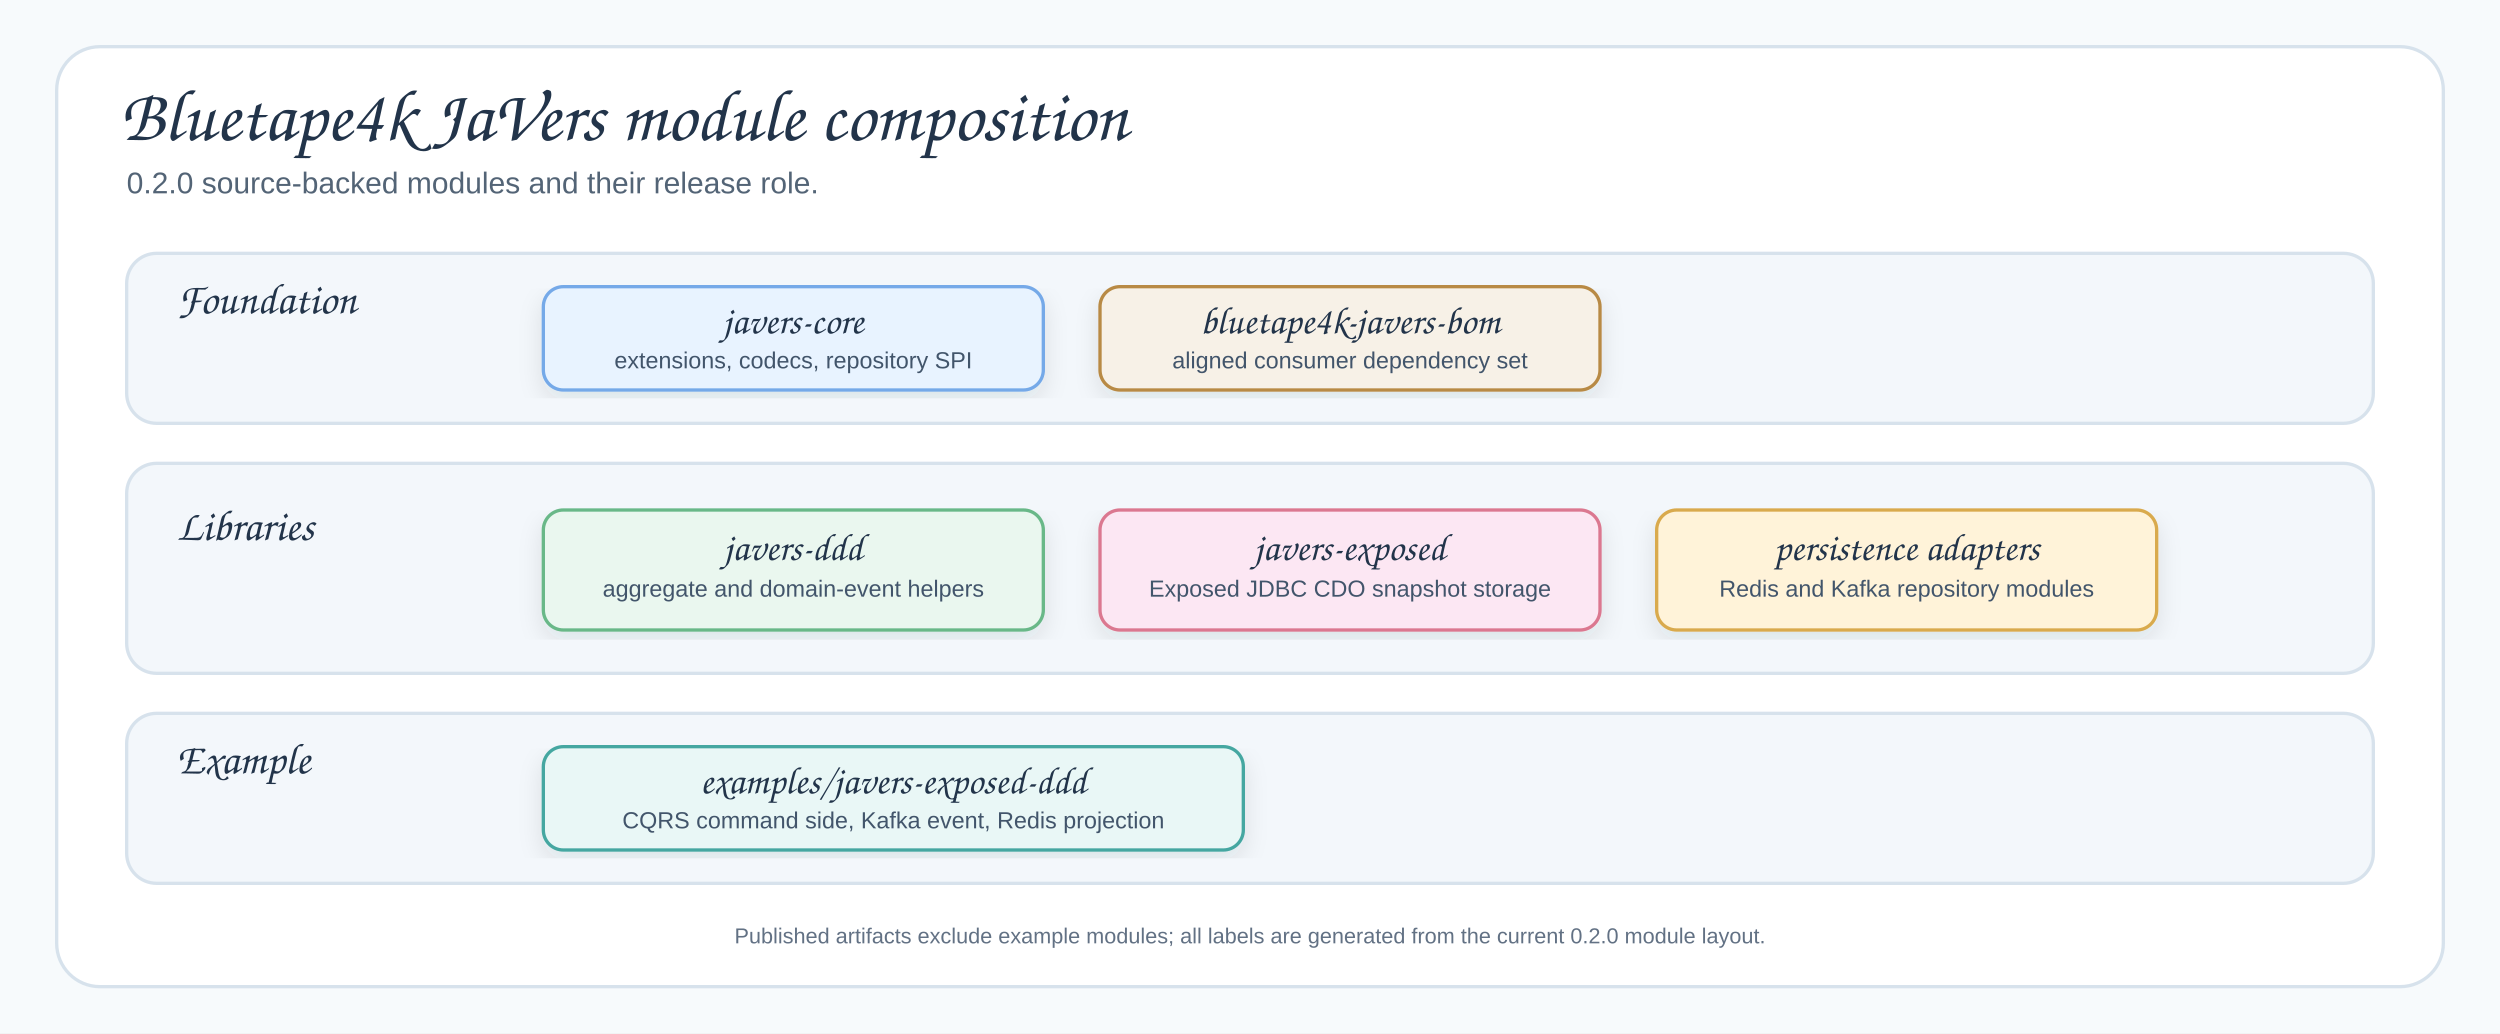
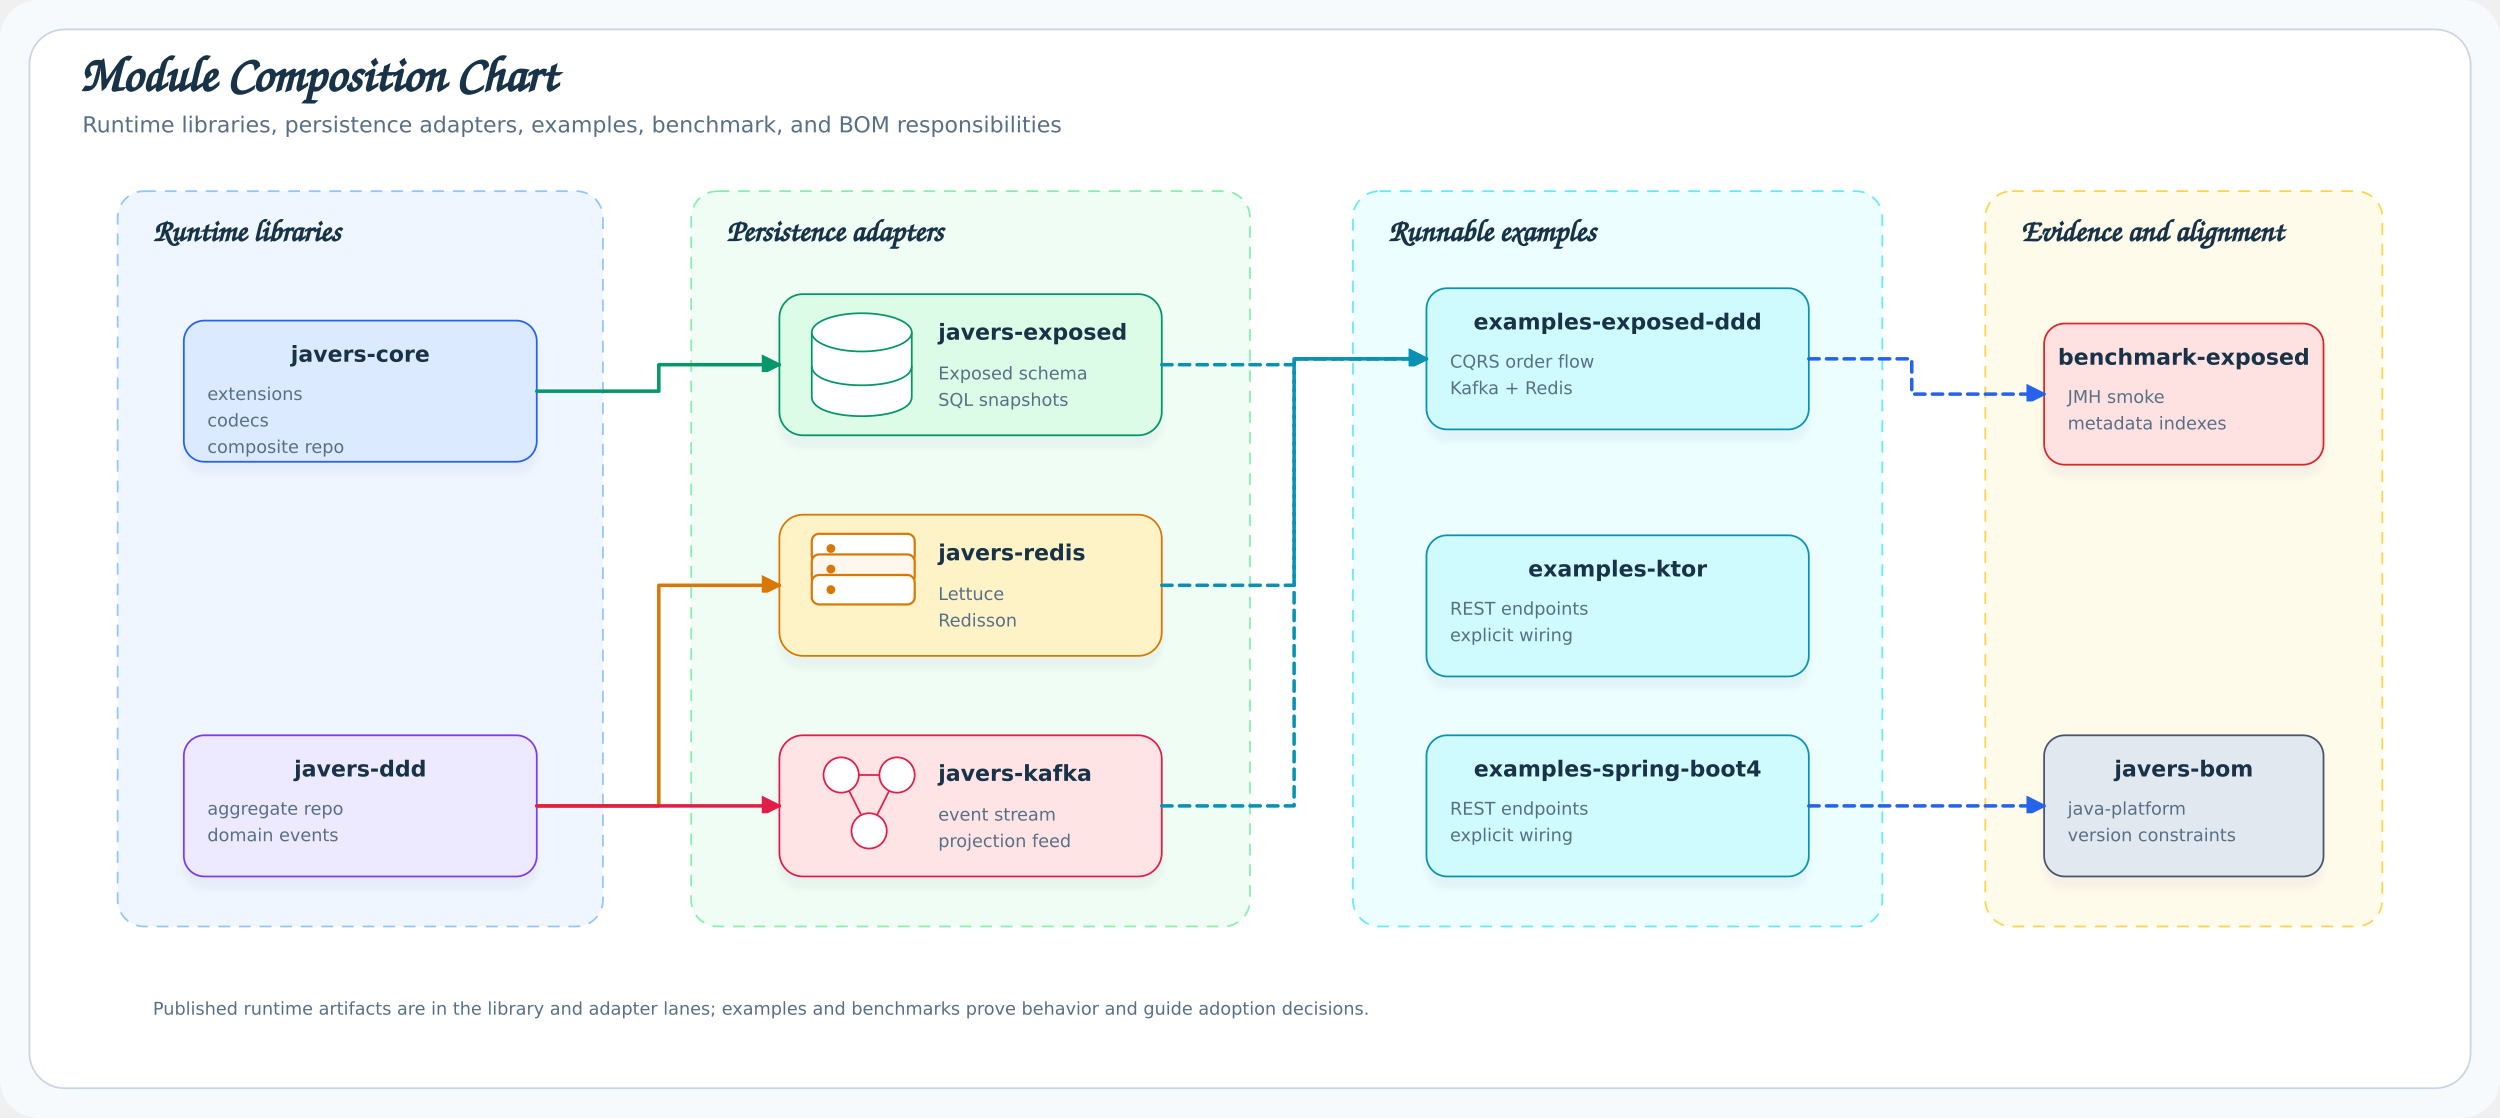
- <svg xmlns="http://www.w3.org/2000/svg" width="1500" height="620" viewBox="0 0 1500 620" role="img" aria-labelledby="title desc">
+ <svg xmlns="http://www.w3.org/2000/svg" width="1700" height="760" viewBox="0 0 1700 760" role="img" aria-label="Module Composition Chart">
  <defs>
-     <filter id="shadow" x="-8%" y="-8%" width="116%" height="116%">
-       <feDropShadow dx="0" dy="6" stdDeviation="7" flood-color="#203040" flood-opacity="0.10" />
+     <filter id="softShadow" x="-20%" y="-20%" width="140%" height="140%">
+       <feDropShadow dx="0" dy="8" stdDeviation="2" flood-color="#334155" flood-opacity="0.04" />
    </filter>
+     <marker id="arrowBlue" markerUnits="userSpaceOnUse" markerWidth="12" markerHeight="12" refX="12" refY="7" orient="auto">
+       <path d="M 0 0 L 14 7 L 0 14 Z" fill="#2563eb" stroke-dasharray="none" />
+     </marker>
+     <marker id="arrowGreen" markerUnits="userSpaceOnUse" markerWidth="12" markerHeight="12" refX="12" refY="7" orient="auto">
+       <path d="M 0 0 L 14 7 L 0 14 Z" fill="#059669" stroke-dasharray="none" />
+     </marker>
+     <marker id="arrowAmber" markerUnits="userSpaceOnUse" markerWidth="12" markerHeight="12" refX="12" refY="7" orient="auto">
+       <path d="M 0 0 L 14 7 L 0 14 Z" fill="#d97706" stroke-dasharray="none" />
+     </marker>
+     <marker id="arrowPurple" markerUnits="userSpaceOnUse" markerWidth="12" markerHeight="12" refX="12" refY="7" orient="auto">
+       <path d="M 0 0 L 14 7 L 0 14 Z" fill="#7c3aed" stroke-dasharray="none" />
+     </marker>
+     <marker id="arrowRose" markerUnits="userSpaceOnUse" markerWidth="12" markerHeight="12" refX="12" refY="7" orient="auto">
+       <path d="M 0 0 L 14 7 L 0 14 Z" fill="#e11d48" stroke-dasharray="none" />
+     </marker>
+     <marker id="arrowCyan" markerUnits="userSpaceOnUse" markerWidth="12" markerHeight="12" refX="12" refY="7" orient="auto">
+       <path d="M 0 0 L 14 7 L 0 14 Z" fill="#0891b2" stroke-dasharray="none" />
+     </marker>
    <style>
-       .canvas{fill:#F7FAFC}
-       .frame{fill:#FFFFFF;stroke:#D7E2EC;stroke-width:2}
-       .title{font-family:"Architects Daughter","Comic Sans MS","Comic Sans",cursive;font-size:44px;fill:#22344A;font-weight:400}
-       .subtitle{font-family:"Comic Sans MS","Comic Sans","Comic Neue",Arial,sans-serif;font-size:18px;fill:#536476;font-weight:400}
-       .band-title{font-family:"Architects Daughter","Comic Sans MS","Comic Sans",cursive;font-size:26px;fill:#22344A;font-weight:400}
-       .module{font-family:"Architects Daughter","Comic Sans MS","Comic Sans",cursive;font-size:23px;fill:#22344A;font-weight:400}
-       .detail{font-family:"Comic Sans MS","Comic Sans","Comic Neue",Arial,sans-serif;font-size:14px;fill:#42556B;font-weight:400}
-       .small{font-family:"Comic Sans MS","Comic Sans","Comic Neue",Arial,sans-serif;font-size:13px;fill:#627184;font-weight:400}
-       .card{filter:url(#shadow);stroke-width:2}
-       .band{fill:#F3F7FB;stroke:#D7E2EC;stroke-width:2}
-     </style>
+ .title{font-family:'Architects Daughter', 'Comic Sans MS', cursive;font-size:34px;fill:#183247;font-weight:700}
+ .subtitle{font-family:'Comic Mono', 'Comic Sans MS', 'DejaVu Sans', sans-serif;font-size:15px;fill:#587086}
+ .label{font-family:'Comic Mono', 'Comic Sans MS', 'DejaVu Sans', sans-serif;font-size:15px;fill:#183247;font-weight:700}
+ .small{font-family:'Comic Mono', 'Comic Sans MS', 'DejaVu Sans', sans-serif;font-size:12px;fill:#587086}
+ .tiny{font-family:'Comic Mono', 'Comic Sans MS', 'DejaVu Sans', sans-serif;font-size:11px;fill:#587086}
+ .lane{font-family:'Architects Daughter', 'Comic Sans MS', cursive;font-size:21px;fill:#183247;font-weight:700}
+ </style>
  </defs>
-   <rect class="canvas" width="1500" height="620" />
-   <rect class="frame" x="34" y="28" width="1432" height="564" rx="26" />
-   <text class="title" x="72" y="84">Bluetape4k JaVers module composition</text>
-   <text class="subtitle" x="76" y="116">0.2.0 source-backed modules and their release role.</text>
-   <rect class="band" x="76" y="152" width="1348" height="102" rx="18" />
-   <text class="band-title" x="106" y="188">Foundation</text>
-   <g transform="translate(326,172)">
-     <rect class="card" x="0" y="0" width="300" height="62" rx="12" fill="#E8F3FF" stroke="#75A9E8" />
-     <text class="module" x="150" y="28" text-anchor="middle">javers-core</text>
-     <text class="detail" x="150" y="49" text-anchor="middle">extensions, codecs, repository SPI</text>
-   </g>
-   <g transform="translate(660,172)">
-     <rect class="card" x="0" y="0" width="300" height="62" rx="12" fill="#F7F1E7" stroke="#B88A44" />
-     <text class="module" x="150" y="28" text-anchor="middle">bluetape4k-javers-bom</text>
-     <text class="detail" x="150" y="49" text-anchor="middle">aligned consumer dependency set</text>
-   </g>
-   <rect class="band" x="76" y="278" width="1348" height="126" rx="18" />
-   <text class="band-title" x="106" y="324">Libraries</text>
-   <g transform="translate(326,306)">
-     <rect class="card" x="0" y="0" width="300" height="72" rx="12" fill="#EAF7EF" stroke="#69B888" />
-     <text class="module" x="150" y="30" text-anchor="middle">javers-ddd</text>
-     <text class="detail" x="150" y="52" text-anchor="middle">aggregate and domain-event helpers</text>
-   </g>
-   <g transform="translate(660,306)">
-     <rect class="card" x="0" y="0" width="300" height="72" rx="12" fill="#FCE7F3" stroke="#DB7890" />
-     <text class="module" x="150" y="30" text-anchor="middle">javers-exposed</text>
-     <text class="detail" x="150" y="52" text-anchor="middle">Exposed JDBC CDO snapshot storage</text>
-   </g>
-   <g transform="translate(994,306)">
-     <rect class="card" x="0" y="0" width="300" height="72" rx="12" fill="#FFF3D9" stroke="#D9AA4D" />
-     <text class="module" x="150" y="30" text-anchor="middle">persistence adapters</text>
-     <text class="detail" x="150" y="52" text-anchor="middle">Redis and Kafka repository modules</text>
-   </g>
-   <rect class="band" x="76" y="428" width="1348" height="102" rx="18" />
-   <text class="band-title" x="106" y="464">Example</text>
-   <g transform="translate(326,448)">
-     <rect class="card" x="0" y="0" width="420" height="62" rx="12" fill="#E9F7F6" stroke="#45A7A1" />
-     <text class="module" x="210" y="28" text-anchor="middle">examples/javers-exposed-ddd</text>
-     <text class="detail" x="210" y="49" text-anchor="middle">CQRS command side, Kafka event, Redis projection</text>
-   </g>
-   <text class="small" x="750" y="566" text-anchor="middle">Published artifacts exclude example modules; all labels are generated from the current 0.2.0 module layout.</text>
+   <rect x="0" y="0" width="1700" height="760" rx="26" fill="#f7fafc" />
+   <rect x="20" y="20" width="1660" height="720" rx="24" fill="#ffffff" stroke="#cbd5e1" stroke-width="1.2" />
+   <text class="title" x="54" y="62">Module Composition Chart</text>
+   <text class="subtitle" x="56" y="90">Runtime libraries, persistence adapters, examples, benchmark, and BOM responsibilities</text>
+   <rect x="80" y="130" width="330" height="500" rx="18" fill="#eff6ff" stroke="#93c5fd" stroke-width="1.2" stroke-dasharray="8 6" />
+   <text class="lane" x="104" y="164">Runtime libraries</text>
+   <rect x="470" y="130" width="380" height="500" rx="18" fill="#f0fdf4" stroke="#86efac" stroke-width="1.2" stroke-dasharray="8 6" />
+   <text class="lane" x="494" y="164">Persistence adapters</text>
+   <rect x="920" y="130" width="360" height="500" rx="18" fill="#ecfeff" stroke="#67e8f9" stroke-width="1.2" stroke-dasharray="8 6" />
+   <text class="lane" x="944" y="164">Runnable examples</text>
+   <rect x="1350" y="130" width="270" height="500" rx="18" fill="#fffbeb" stroke="#fcd34d" stroke-width="1.2" stroke-dasharray="8 6" />
+   <text class="lane" x="1374" y="164">Evidence and alignment</text>
+   <rect x="125" y="218" width="240" height="96" rx="14" fill="#dbeafe" stroke="#2563eb" stroke-width="1.2" filter="url(#softShadow)" />
+   <text class="label" x="245.0" y="246" text-anchor="middle">javers-core</text>
+   <text class="small" x="141" y="272">extensions</text>
+   <text class="small" x="141" y="290">codecs</text>
+   <text class="small" x="141" y="308">composite repo</text>
+   <rect x="125" y="500" width="240" height="96" rx="14" fill="#ede9fe" stroke="#7c3aed" stroke-width="1.2" filter="url(#softShadow)" />
+   <text class="label" x="245.0" y="528" text-anchor="middle">javers-ddd</text>
+   <text class="small" x="141" y="554">aggregate repo</text>
+   <text class="small" x="141" y="572">domain events</text>
+   <rect x="530" y="200" width="260" height="96" rx="16" fill="#dcfce7" stroke="#059669" stroke-width="1.2" filter="url(#softShadow)" />
+   <path d="M 552,226.0 v44 c0,8 15,13 34,13 s34,-5 34,-13 v-44" fill="#ffffff" stroke="#059669" stroke-width="1.2" />
+   <ellipse cx="586" cy="226.0" rx="34" ry="13" fill="#ffffff" stroke="#059669" stroke-width="1.2" />
+   <path d="M 552,249.0 c0,8 15,13 34,13 s34,-5 34,-13" fill="none" stroke="#059669" stroke-width="1.2" />
+   <text class="label" x="638" y="231">javers-exposed</text>
+   <text class="small" x="638" y="258">Exposed schema</text>
+   <text class="small" x="638" y="276">SQL snapshots</text>
+   <rect x="530" y="350" width="260" height="96" rx="16" fill="#fef3c7" stroke="#d97706" stroke-width="1.2" filter="url(#softShadow)" />
+   <rect x="552" y="363.0" width="70" height="20" rx="5" fill="#ffffff" stroke="#d97706" stroke-width="1.5" />
+   <circle cx="565" cy="373.0" r="3" fill="#d97706" />
+   <rect x="552" y="377.0" width="70" height="20" rx="5" fill="#fff7ed" stroke="#d97706" stroke-width="1.5" />
+   <circle cx="565" cy="387.0" r="3" fill="#d97706" />
+   <rect x="552" y="391.0" width="70" height="20" rx="5" fill="#ffffff" stroke="#d97706" stroke-width="1.5" />
+   <circle cx="565" cy="401.0" r="3" fill="#d97706" />
+   <text class="label" x="638" y="381">javers-redis</text>
+   <text class="small" x="638" y="408">Lettuce</text>
+   <text class="small" x="638" y="426">Redisson</text>
+   <rect x="530" y="500" width="260" height="96" rx="16" fill="#ffe4e6" stroke="#e11d48" stroke-width="1.2" filter="url(#softShadow)" />
+   <path d="M 572,527.0 L 610,527.0" stroke="#e11d48" stroke-width="1.2" stroke-linecap="round" />
+   <path d="M 572,527.0 L 591,565.0" stroke="#e11d48" stroke-width="1.2" stroke-linecap="round" />
+   <path d="M 610,527.0 L 591,565.0" stroke="#e11d48" stroke-width="1.2" stroke-linecap="round" />
+   <circle cx="572" cy="527.0" r="12" fill="#ffffff" stroke="#e11d48" stroke-width="1.2" />
+   <circle cx="610" cy="527.0" r="12" fill="#ffffff" stroke="#e11d48" stroke-width="1.2" />
+   <circle cx="591" cy="565.0" r="12" fill="#ffffff" stroke="#e11d48" stroke-width="1.2" />
+   <text class="label" x="638" y="531">javers-kafka</text>
+   <text class="small" x="638" y="558">event stream</text>
+   <text class="small" x="638" y="576">projection feed</text>
+   <rect x="970" y="196" width="260" height="96" rx="14" fill="#cffafe" stroke="#0891b2" stroke-width="1.2" filter="url(#softShadow)" />
+   <text class="label" x="1100.0" y="224" text-anchor="middle">examples-exposed-ddd</text>
+   <text class="small" x="986" y="250">CQRS order flow</text>
+   <text class="small" x="986" y="268">Kafka + Redis</text>
+   <rect x="970" y="364" width="260" height="96" rx="14" fill="#cffafe" stroke="#0891b2" stroke-width="1.2" filter="url(#softShadow)" />
+   <text class="label" x="1100.0" y="392" text-anchor="middle">examples-ktor</text>
+   <text class="small" x="986" y="418">REST endpoints</text>
+   <text class="small" x="986" y="436">explicit wiring</text>
+   <rect x="970" y="500" width="260" height="96" rx="14" fill="#cffafe" stroke="#0891b2" stroke-width="1.2" filter="url(#softShadow)" />
+   <text class="label" x="1100.0" y="528" text-anchor="middle">examples-spring-boot4</text>
+   <text class="small" x="986" y="554">REST endpoints</text>
+   <text class="small" x="986" y="572">explicit wiring</text>
+   <rect x="1390" y="220" width="190" height="96" rx="14" fill="#fee2e2" stroke="#dc2626" stroke-width="1.2" filter="url(#softShadow)" />
+   <text class="label" x="1485.0" y="248" text-anchor="middle">benchmark-exposed</text>
+   <text class="small" x="1406" y="274">JMH smoke</text>
+   <text class="small" x="1406" y="292">metadata indexes</text>
+   <rect x="1390" y="500" width="190" height="96" rx="14" fill="#e2e8f0" stroke="#475569" stroke-width="1.2" filter="url(#softShadow)" />
+   <text class="label" x="1485.0" y="528" text-anchor="middle">javers-bom</text>
+   <text class="small" x="1406" y="554">java-platform</text>
+   <text class="small" x="1406" y="572">version constraints</text>
+   <path d="M 365,266 L 448,266 L 448,248 L 530,248" fill="none" stroke="#059669" stroke-width="2.4" stroke-linecap="round" stroke-linejoin="round" marker-end="url(#arrowGreen)" />
+   <path d="M 365,548 L 448,548 L 448,398 L 530,398" fill="none" stroke="#d97706" stroke-width="2.4" stroke-linecap="round" stroke-linejoin="round" marker-end="url(#arrowAmber)" />
+   <path d="M 365,548 L 448,548 L 448,548 L 530,548" fill="none" stroke="#e11d48" stroke-width="2.4" stroke-linecap="round" stroke-linejoin="round" marker-end="url(#arrowRose)" />
+   <path d="M 790,248 L 880,248 L 880,244 L 970,244" fill="none" stroke="#0891b2" stroke-width="2.4" stroke-linecap="round" stroke-linejoin="round" marker-end="url(#arrowCyan)" stroke-dasharray="7 5" />
+   <path d="M 790,398 L 880,398 L 880,244 L 970,244" fill="none" stroke="#0891b2" stroke-width="2.4" stroke-linecap="round" stroke-linejoin="round" marker-end="url(#arrowCyan)" stroke-dasharray="7 5" />
+   <path d="M 790,548 L 880,548 L 880,244 L 970,244" fill="none" stroke="#0891b2" stroke-width="2.4" stroke-linecap="round" stroke-linejoin="round" marker-end="url(#arrowCyan)" stroke-dasharray="7 5" />
+   <path d="M 1230,244 L 1300,244 L 1300,268 L 1390,268" fill="none" stroke="#2563eb" stroke-width="2.4" stroke-linecap="round" stroke-linejoin="round" marker-end="url(#arrowBlue)" stroke-dasharray="7 5" />
+   <path d="M 1230,548 L 1300,548 L 1300,548 L 1390,548" fill="none" stroke="#2563eb" stroke-width="2.4" stroke-linecap="round" stroke-linejoin="round" marker-end="url(#arrowBlue)" stroke-dasharray="7 5" />
+   <text class="small" x="104" y="690">Published runtime artifacts are in the library and adapter lanes; examples and benchmarks prove behavior and guide adoption decisions.</text>
</svg>
